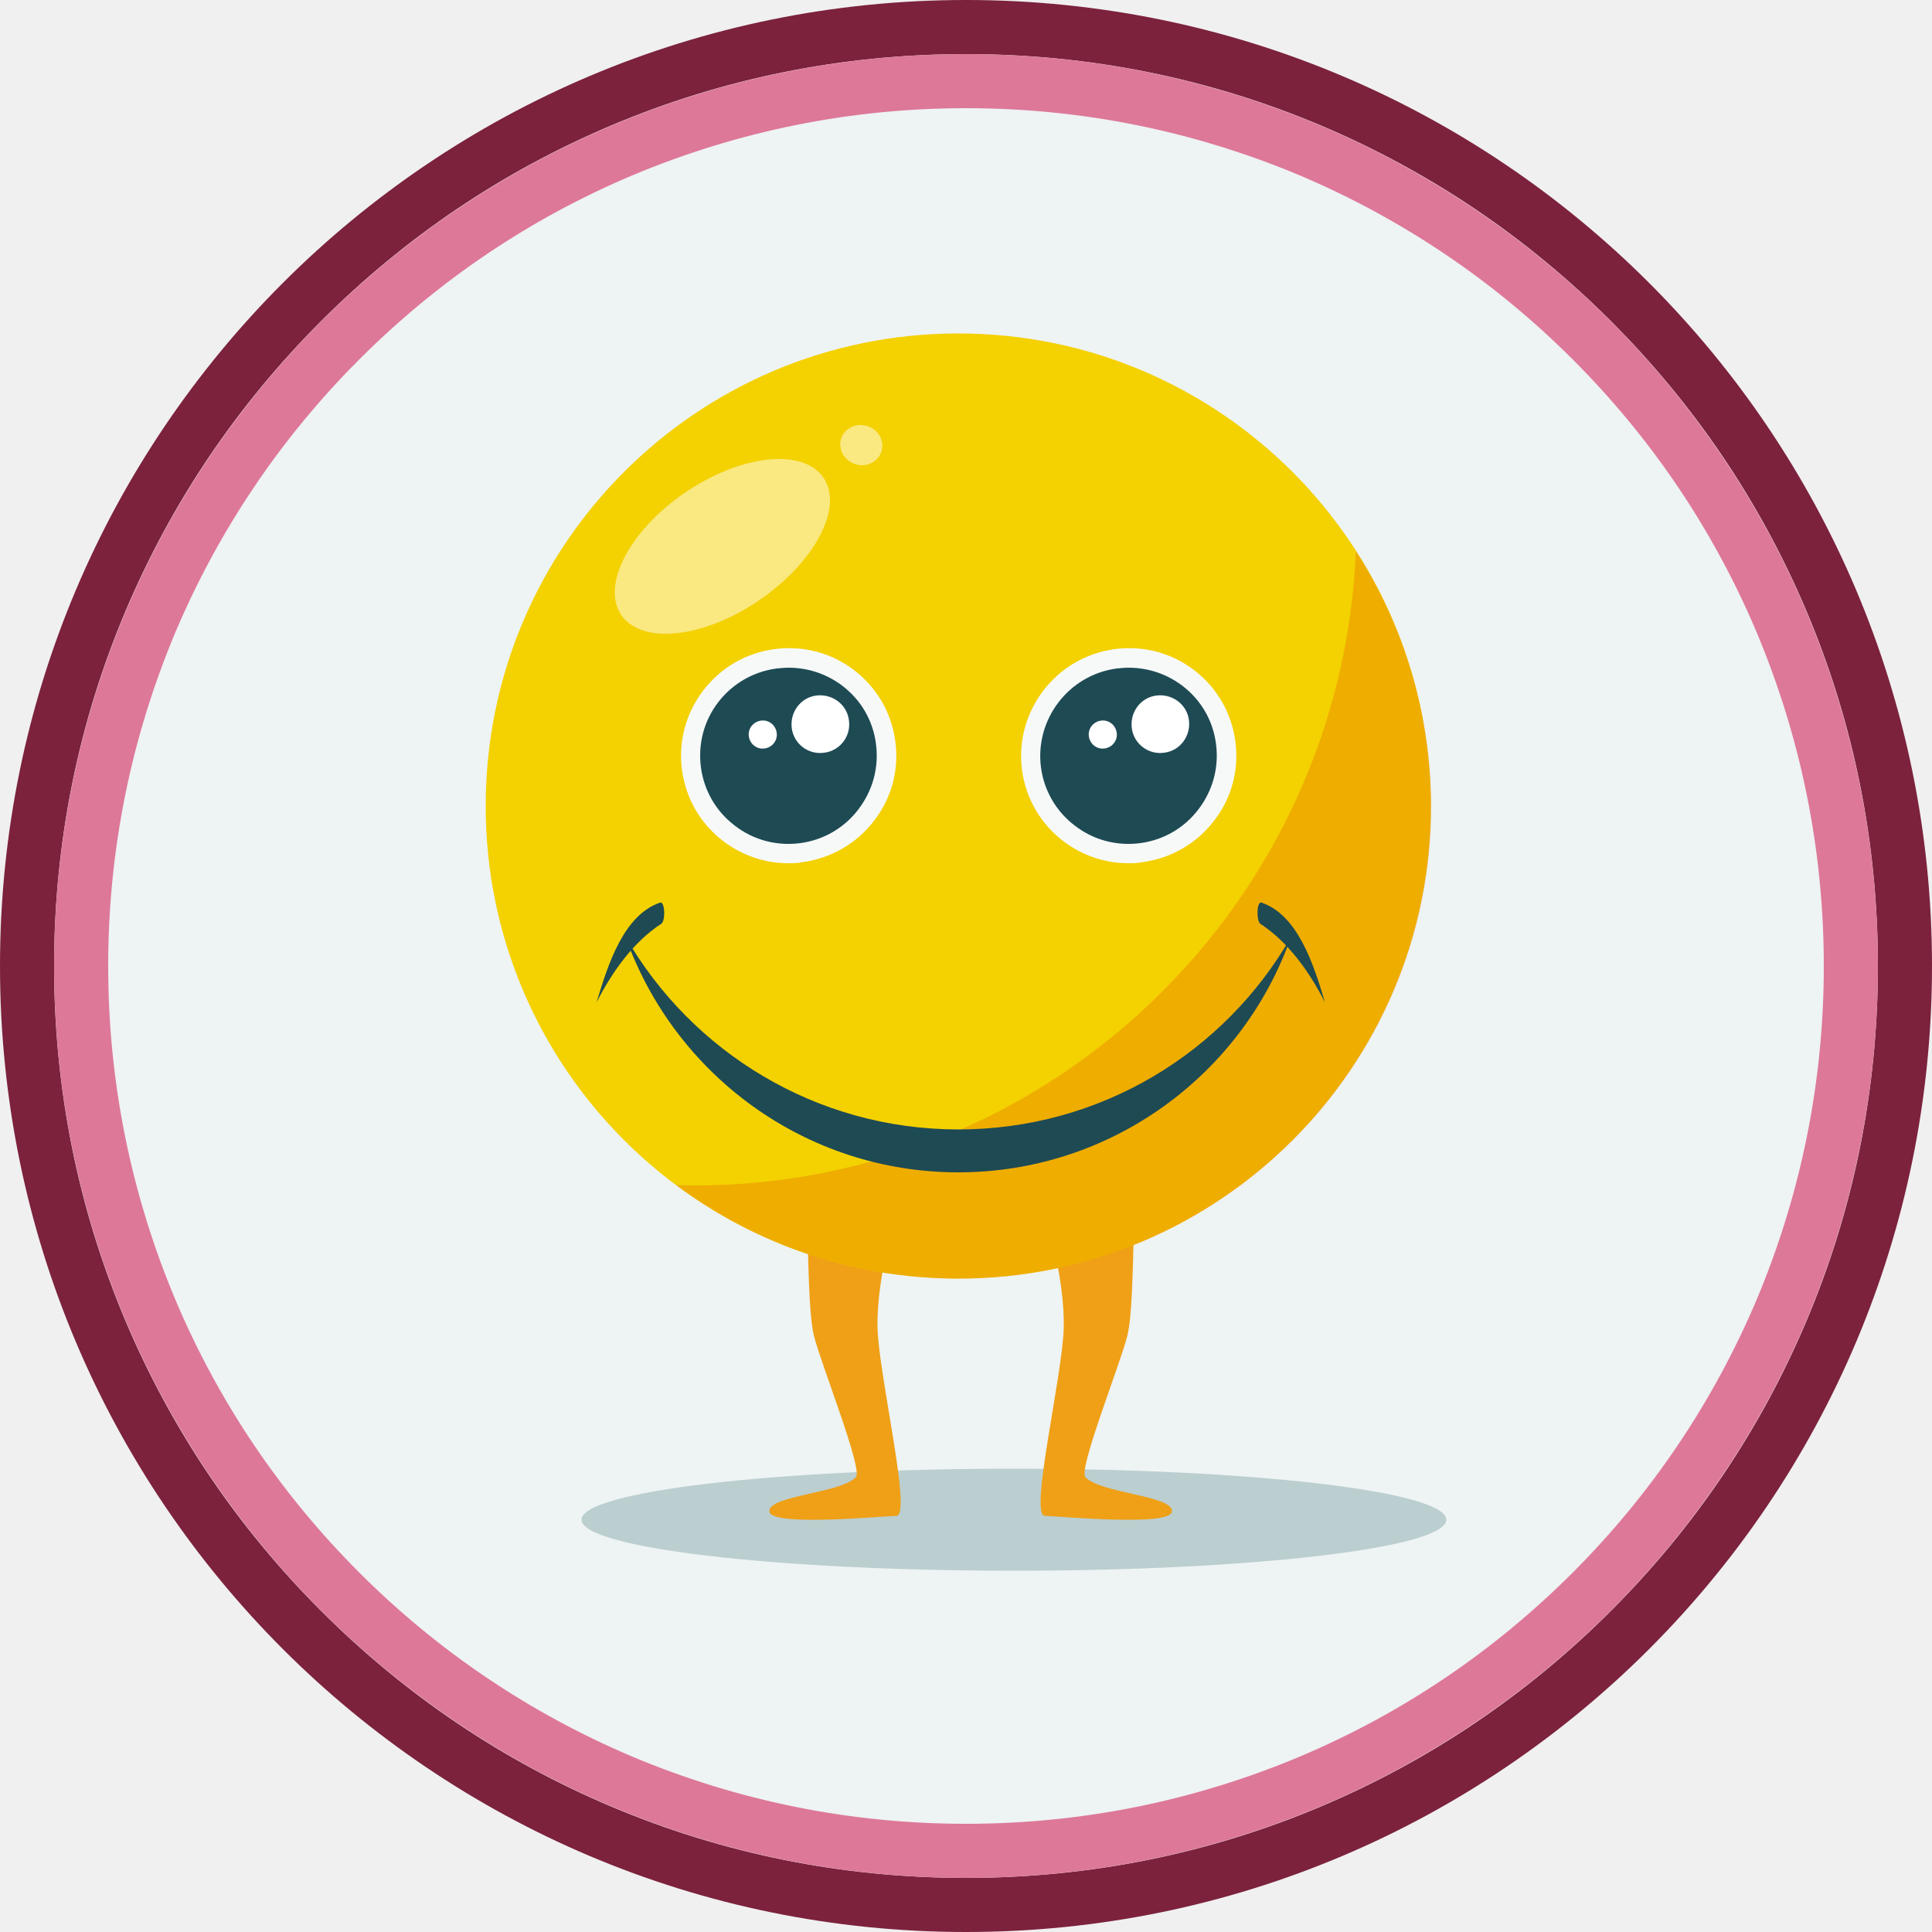
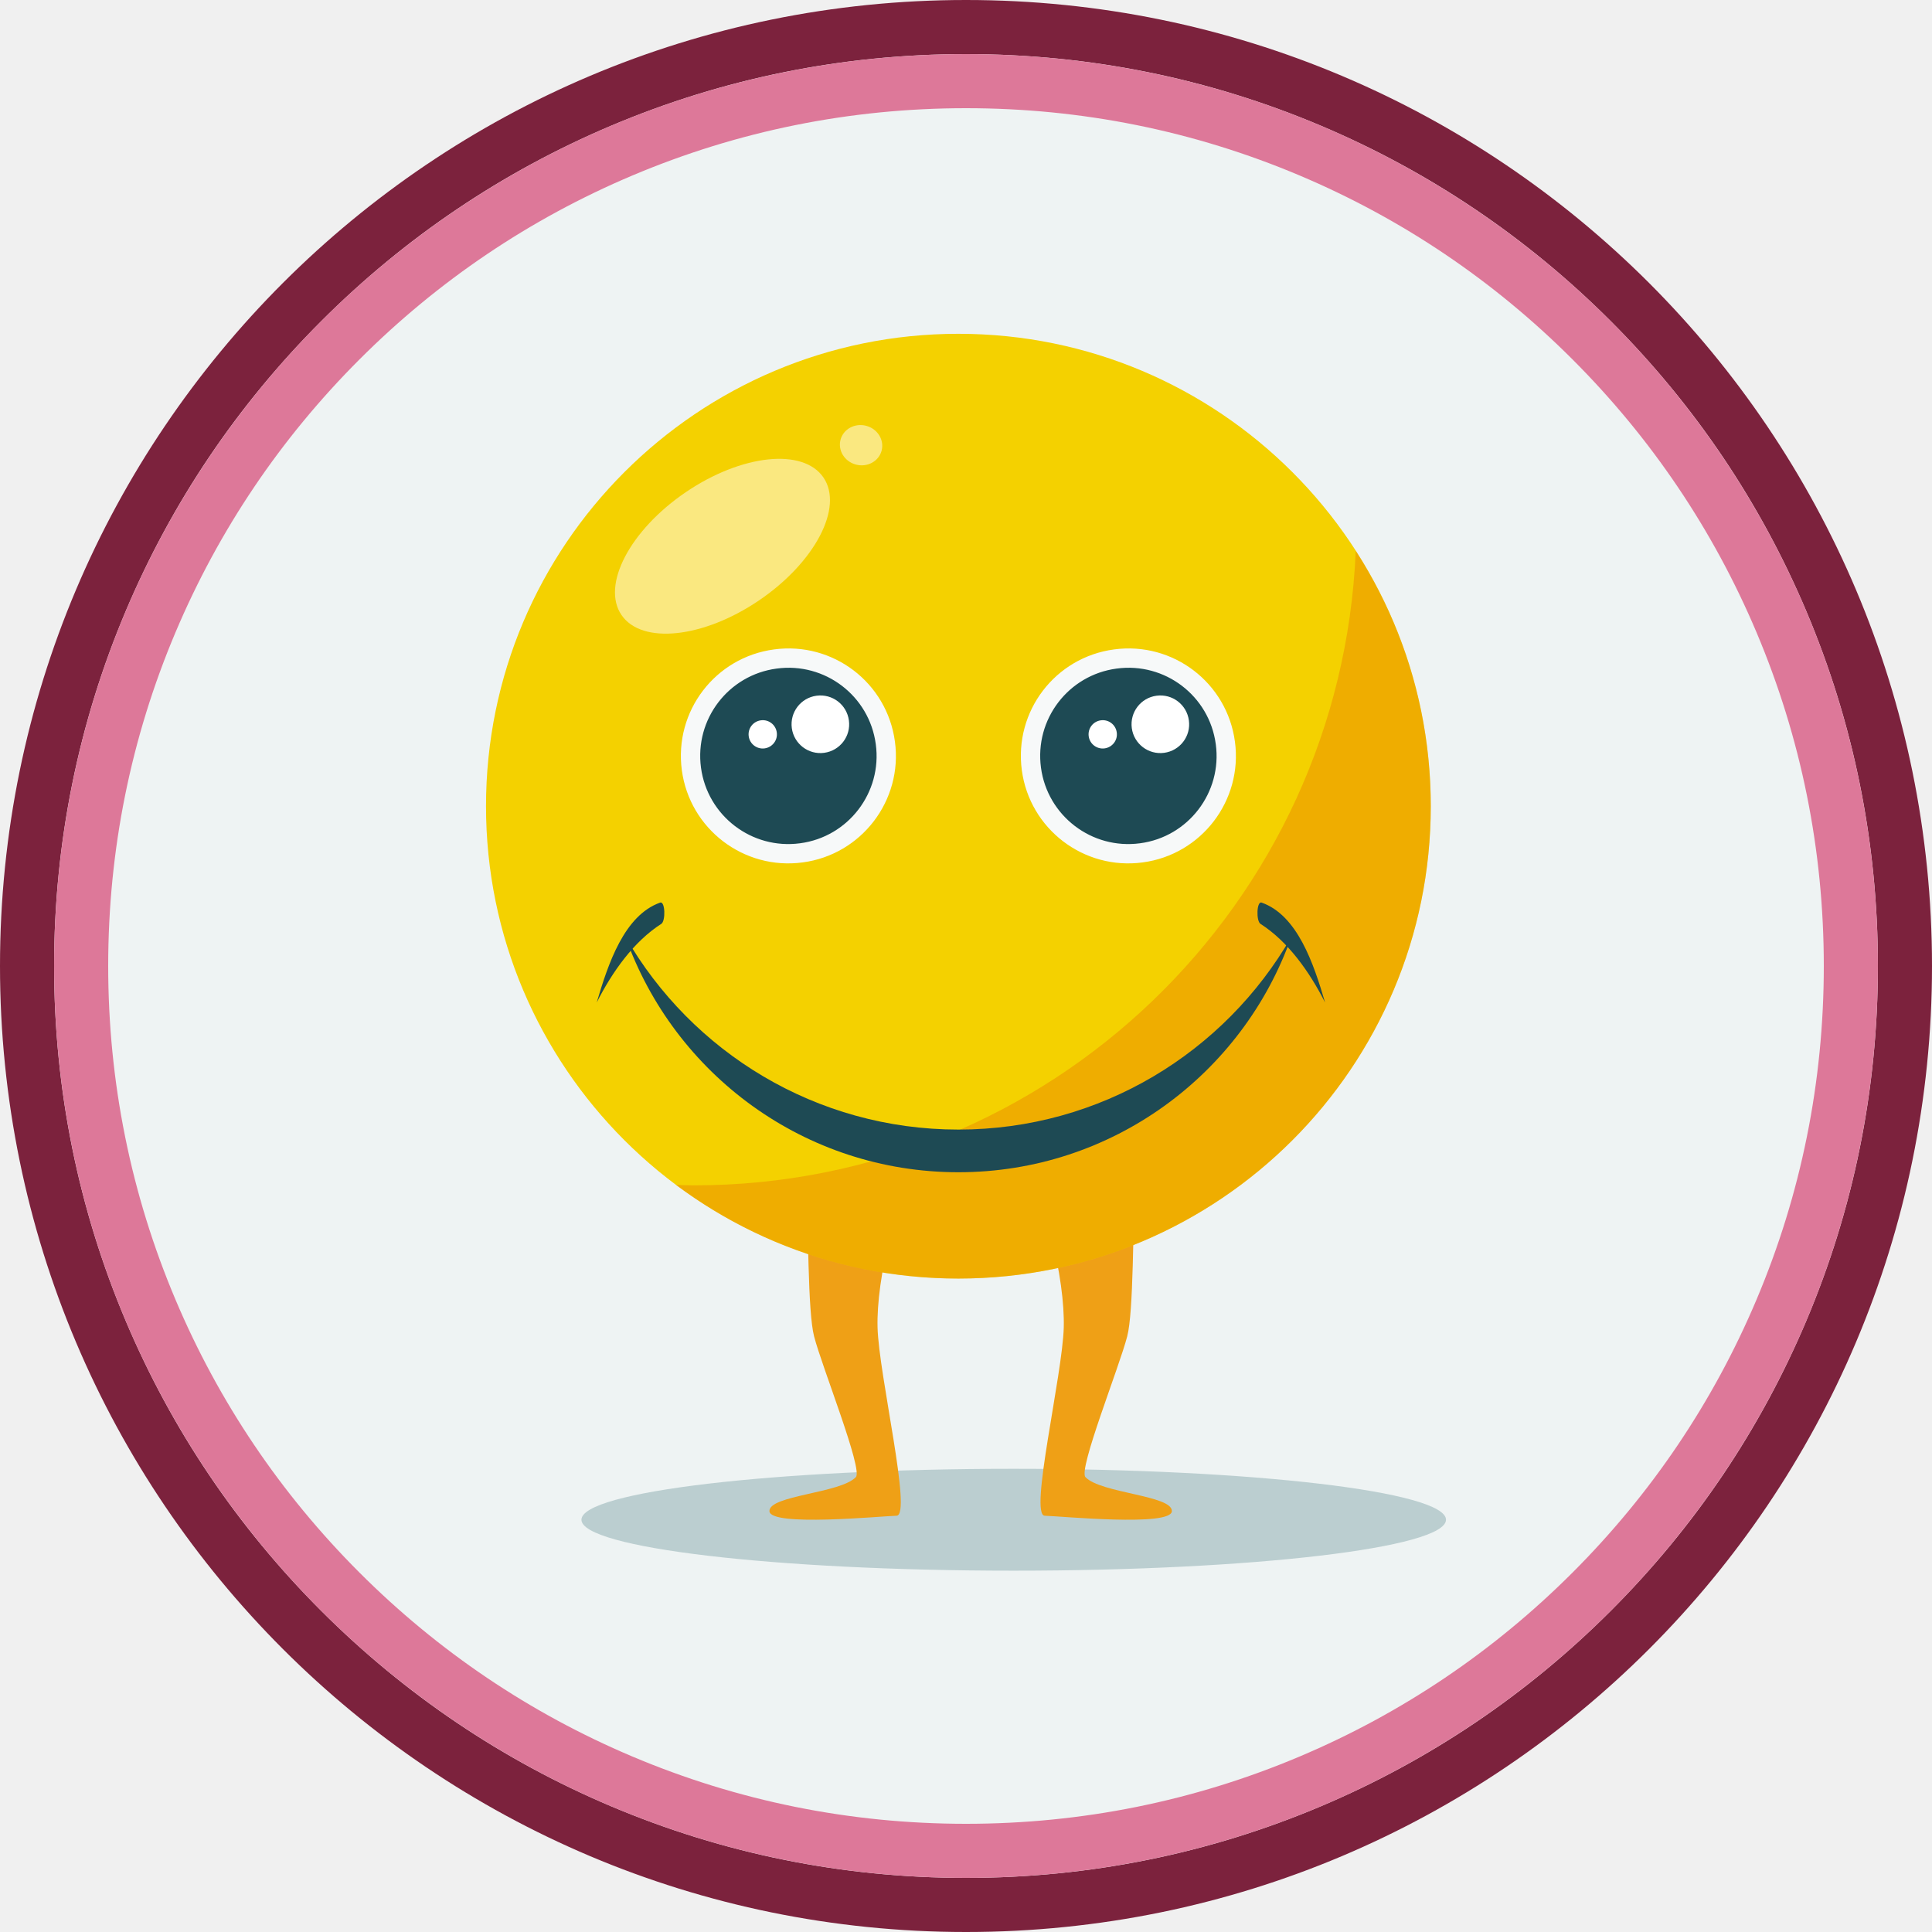
- <svg xmlns="http://www.w3.org/2000/svg" version="1.1" id="Graphics" x="0px" y="0px" viewBox="0 0 500 500" style="enable-background:new 0 0 500 500;" xml:space="preserve">
-   <style type="text/css">
- 	.st0{fill:#7C223D;}
- 	.st1{fill:#EEF3F3;}
- 	.st2{fill:#DD7899;}
- 	.st3{fill:#BBCED0;}
- 	.st4{fill:#EFA016;}
- 	.st5{fill:#F4D100;}
- 	.st6{fill:#1E4A54;}
- 	.st7{fill:#F7F9F9;}
- 	.st8{fill:#FFFFFF;}
- 	.st9{opacity:0.5;enable-background:new    ;}
- 	.st10{opacity:0.4;enable-background:new    ;}
- 	.st11{fill:#E87800;}
- </style>
+ <svg xmlns="http://www.w3.org/2000/svg" version="1.1" id="Graphics" x="0px" y="0px" viewBox="0 0 500 500" enable-background="new 0 0 500 500" xml:space="preserve">
  <g>
    <g>
      <g>
-         <g>
-           <path class="st0" d="M250,14c31.9,0,62.8,6.2,91.9,18.5c28.1,11.9,53.3,28.9,75,50.6c21.7,21.7,38.7,46.9,50.6,75      c12.3,29.1,18.5,60,18.5,91.9s-6.2,62.8-18.5,91.9c-11.9,28.1-28.9,53.3-50.6,75c-21.7,21.7-46.9,38.7-75,50.6      c-29.1,12.3-60,18.5-91.9,18.5s-62.8-6.2-91.9-18.5c-28.1-11.9-53.3-28.9-75-50.6c-21.7-21.7-38.7-46.9-50.6-75      C20.2,312.8,14,281.9,14,250s6.2-62.8,18.5-91.9c11.9-28.1,28.9-53.3,50.6-75c21.7-21.7,46.9-38.7,75-50.6      C187.2,20.2,218.1,14,250,14 M250,0C111.9,0,0,111.9,0,250s111.9,250,250,250s250-111.9,250-250S388.1,0,250,0L250,0z" />
-         </g>
+         <path fill="#7C223D" d="M250,14c31.866,0,62.771,6.238,91.857,18.54c28.101,11.886,53.341,28.904,75.02,50.583     c21.678,21.678,38.697,46.919,50.583,75.02C479.762,187.229,486,218.134,486,250s-6.238,62.771-18.54,91.857     c-11.886,28.101-28.904,53.341-50.583,75.02c-21.678,21.678-46.919,38.697-75.02,50.583C312.771,479.762,281.866,486,250,486     s-62.771-6.238-91.857-18.54c-28.101-11.886-53.341-28.904-75.02-50.583c-21.678-21.678-38.697-46.919-50.583-75.02     C20.238,312.771,14,281.866,14,250s6.238-62.771,18.54-91.857c11.886-28.101,28.904-53.341,50.583-75.02     c21.679-21.678,46.919-38.697,75.02-50.583C187.229,20.238,218.134,14,250,14 M250,0C111.93,0,0,111.93,0,250s111.93,250,250,250     s250-111.93,250-250S388.07,0,250,0L250,0z" />
      </g>
      <g>
-         <g>
-           <path class="st1" d="M250,479c-61.2,0-118.7-23.8-161.9-67.1C44.8,368.7,21,311.2,21,250c0-61.2,23.8-118.7,67.1-161.9      S188.8,21,250,21c61.2,0,118.7,23.8,161.9,67.1C455.2,131.3,479,188.8,479,250s-23.8,118.7-67.1,161.9      C368.7,455.2,311.2,479,250,479z" />
-         </g>
-         <g>
-           <path class="st2" d="M250,28c30,0,59,5.9,86.4,17.4C362.8,56.6,386.6,72.6,407,93s36.4,44.1,47.6,70.6      C466.1,191,472,220,472,250s-5.9,59-17.4,86.4c-11.2,26.4-27.2,50.2-47.6,70.6c-20.4,20.4-44.1,36.4-70.6,47.6      C309,466.1,280,472,250,472s-59-5.9-86.4-17.4c-26.4-11.2-50.2-27.2-70.6-47.6c-20.4-20.4-36.4-44.1-47.6-70.6      C33.9,309,28,280,28,250s5.9-59,17.4-86.4C56.6,137.2,72.6,113.4,93,93c20.4-20.4,44.1-36.4,70.6-47.6C191,33.9,220,28,250,28       M250,14C119.7,14,14,119.7,14,250c0,130.3,105.7,236,236,236c130.3,0,236-105.7,236-236C486,119.7,380.3,14,250,14L250,14z" />
-         </g>
+         <path fill="#EEF3F3" d="M250,479c-61.165,0-118.67-23.821-161.924-67.075C44.821,368.67,21,311.165,21,250     c0-61.164,23.821-118.67,67.076-161.924S188.836,21,250,21c61.165,0,118.67,23.821,161.925,67.076     C455.179,131.33,479,188.835,479,250s-23.821,118.67-67.075,161.925C368.67,455.179,311.165,479,250,479z" />
+         <path fill="#DD7899" d="M250,28c29.974,0,59.045,5.868,86.405,17.441c26.434,11.181,50.177,27.191,70.57,47.584     c20.393,20.393,36.403,44.137,47.584,70.57C466.132,190.956,472,220.026,472,250c0,29.974-5.868,59.045-17.441,86.405     c-11.181,26.434-27.191,50.177-47.584,70.57c-20.393,20.393-44.136,36.403-70.57,47.584C309.045,466.132,279.974,472,250,472     c-29.974,0-59.044-5.868-86.404-17.441c-26.434-11.181-50.177-27.191-70.57-47.584c-20.393-20.393-36.403-44.137-47.584-70.57     C33.868,309.045,28,279.974,28,250c0-29.974,5.868-59.044,17.441-86.404c11.181-26.434,27.191-50.177,47.584-70.57     s44.137-36.403,70.57-47.584C190.956,33.868,220.026,28,250,28 M250,14C119.669,14,14,119.669,14,250     c0,130.332,105.669,236,236,236c130.332,0,236-105.668,236-236C486,119.669,380.332,14,250,14L250,14z" />
      </g>
    </g>
    <g>
      <g>
+         <path fill="#BBCED0" d="M262.354,406.491c61.781,0,111.867-5.903,111.867-13.186c0-7.279-50.086-13.182-111.867-13.182     c-61.787,0-111.877,5.902-111.877,13.182C150.477,400.588,200.567,406.491,262.354,406.491" />
+         <path fill="#EFA016" d="M208.628,298.365c0.54,20.527,0.435,41.188,2.054,47.472c2.053,7.97,12.703,34.451,10.814,36.44     c-3.999,4.209-22.472,4.695-22.366,8.8c0.109,4.106,28.794,1.302,32.898,1.194c4.105-0.107-4.595-36.417-4.919-48.733     c-0.32-12.315,4.541-34.645,14.373-51.334C244.612,286.896,208.628,298.365,208.628,298.365" />
+         <path fill="#EFA016" d="M293.779,298.365c-0.54,20.527-0.435,41.188-2.054,47.472c-2.053,7.97-12.699,34.451-10.814,36.44     c4,4.209,22.476,4.695,22.367,8.8c-0.11,4.106-28.793,1.302-32.897,1.194c-4.106-0.107,4.597-36.417,4.919-48.733     c0.32-12.315-4.539-34.645-14.375-51.334C257.797,286.896,293.779,298.365,293.779,298.365" />
        <g>
-           <path class="st3" d="M262.4,406.5c61.8,0,111.9-5.9,111.9-13.2c0-7.3-50.1-13.2-111.9-13.2c-61.8,0-111.9,5.9-111.9,13.2      C150.5,400.6,200.6,406.5,262.4,406.5" />
-         </g>
-         <g>
-           <path class="st4" d="M208.6,298.4c0.5,20.5,0.4,41.2,2.1,47.5c2.1,8,12.7,34.5,10.8,36.4c-4,4.2-22.5,4.7-22.4,8.8      c0.1,4.1,28.8,1.3,32.9,1.2s-4.6-36.4-4.9-48.7c-0.3-12.3,4.5-34.6,14.4-51.3C244.6,286.9,208.6,298.4,208.6,298.4" />
-         </g>
-         <g>
-           <path class="st4" d="M293.8,298.4c-0.5,20.5-0.4,41.2-2.1,47.5c-2.1,8-12.7,34.5-10.8,36.4c4,4.2,22.5,4.7,22.4,8.8      c-0.1,4.1-28.8,1.3-32.9,1.2c-4.1-0.1,4.6-36.4,4.9-48.7c0.3-12.3-4.5-34.6-14.4-51.3C257.8,286.9,293.8,298.4,293.8,298.4" />
-         </g>
-         <g>
-           <g>
-             <circle class="st5" cx="248" cy="208.6" r="122.3" />
-           </g>
+           <circle fill="#F4D100" cx="248.031" cy="208.638" r="122.252" />
          <g>
            <g id="Eye_27_">
              <g>
-                 <g>
-                   <path class="st6" d="M317.1,192.3c-1.9-13.9-14.6-23.6-28.5-21.7c-13.9,1.8-23.6,14.6-21.7,28.4          c1.9,13.9,14.6,23.6,28.5,21.7C309.2,218.9,319,206.1,317.1,192.3z" />
-                 </g>
+                 <path fill="#1E4A54" d="M317.122,192.269c-1.855-13.903-14.61-23.602-28.474-21.719         c-13.864,1.849-23.576,14.556-21.724,28.446c1.854,13.85,14.598,23.59,28.47,21.72         C309.245,218.884,318.999,206.102,317.122,192.269z" />
              </g>
              <g>
-                 <g>
-                   <path class="st7" d="M292,223.4c-6.1,0-11.9-2-16.8-5.7c-5.9-4.5-9.7-11-10.7-18.4c-2-15.2,8.7-29.2,23.9-31.3          c7.4-1,14.7,0.9,20.6,5.4c5.9,4.5,9.7,11,10.7,18.4c1,7.4-0.9,14.7-5.5,20.6c-4.5,5.9-11.1,9.7-18.4,10.7          C294.5,223.4,293.2,223.4,292,223.4z M292.1,172.8c-1,0-2.1,0.1-3.1,0.2c-12.5,1.7-21.2,13.2-19.6,25.6          c0.8,6,3.9,11.4,8.8,15.1c4.8,3.7,10.8,5.3,16.9,4.5c6-0.8,11.4-3.9,15.1-8.8c3.7-4.9,5.3-10.8,4.5-16.9l0,0          c-0.8-6.1-3.9-11.4-8.8-15.1C301.9,174.4,297.1,172.8,292.1,172.8z" />
-                 </g>
+                 <path fill="none" stroke="#F7F9F9" stroke-width="5" stroke-miterlimit="10" d="M317.122,192.269         c-1.855-13.903-14.61-23.602-28.474-21.719c-13.864,1.849-23.576,14.556-21.724,28.446c1.854,13.85,14.598,23.59,28.47,21.72         C309.245,218.884,318.999,206.102,317.122,192.269z" />
              </g>
            </g>
            <g id="Eye_26_">
              <g>
-                 <g>
-                   <path class="st8" d="M307.7,186.4c-0.5-4.1-4.3-6.9-8.4-6.4c-4.1,0.5-6.9,4.3-6.4,8.4c0.5,4.1,4.3,7,8.4,6.4          C305.4,194.3,308.2,190.5,307.7,186.4z" />
-                 </g>
+                 <path fill="#FFFFFF" d="M307.682,186.45c-0.539-4.09-4.291-6.95-8.381-6.398c-4.079,0.544-6.935,4.288-6.393,8.379         c0.545,4.082,4.299,6.951,8.386,6.398C305.37,194.28,308.243,190.527,307.682,186.45z" />
              </g>
            </g>
            <g id="Eye_25_">
              <g>
-                 <g>
-                   <path class="st8" d="M289,189.6c-0.3-2-2.1-3.4-4.1-3.1c-2,0.3-3.4,2.1-3.1,4.1c0.3,2,2.1,3.4,4.1,3.1          C287.9,193.4,289.3,191.6,289,189.6z" />
-                 </g>
+                 <path fill="#FFFFFF" d="M289.016,189.563c-0.264-2.015-2.111-3.42-4.115-3.144c-2.012,0.267-3.416,2.102-3.148,4.121         c0.269,2.007,2.113,3.409,4.121,3.141C287.878,193.407,289.297,191.561,289.016,189.563z" />
              </g>
            </g>
          </g>
          <g>
            <g id="Eye_24_">
              <g>
-                 <g>
-                   <path class="st6" d="M229.1,192.3c-1.9-13.9-14.6-23.6-28.5-21.7c-13.9,1.8-23.6,14.6-21.7,28.4          c1.9,13.9,14.6,23.6,28.5,21.7C221.3,218.9,231,206.1,229.1,192.3z" />
-                 </g>
+                 <path fill="#1E4A54" d="M229.131,192.269c-1.853-13.903-14.607-23.602-28.471-21.719         c-13.863,1.849-23.577,14.556-21.724,28.446c1.853,13.85,14.599,23.59,28.468,21.72         C221.256,218.884,231.009,206.102,229.131,192.269z" />
              </g>
              <g>
-                 <g>
-                   <path class="st7" d="M204,223.4c-6.1,0-11.9-2-16.8-5.7c-5.9-4.5-9.7-11-10.7-18.4c-1-7.4,1-14.7,5.5-20.6          c4.5-5.9,11-9.7,18.4-10.7c7.4-1,14.7,0.9,20.6,5.4c5.9,4.5,9.7,11,10.7,18.4l0,0c1,7.4-0.9,14.7-5.5,20.6          c-4.5,5.9-11.1,9.7-18.4,10.7C206.5,223.4,205.2,223.4,204,223.4z M204.1,172.8c-1,0-2.1,0.1-3.1,0.2          c-6,0.8-11.4,3.9-15.1,8.7c-3.7,4.8-5.3,10.8-4.5,16.9c0.8,6,3.9,11.4,8.8,15.1c4.8,3.7,10.8,5.3,16.9,4.5          c6-0.8,11.4-3.9,15.1-8.8c3.7-4.9,5.3-10.8,4.5-16.9l0,0c-0.8-6.1-3.9-11.4-8.8-15.1C213.9,174.4,209.1,172.8,204.1,172.8z" />
-                 </g>
+                 <path fill="none" stroke="#F7F9F9" stroke-width="5" stroke-miterlimit="10" d="M229.131,192.269         c-1.853-13.903-14.607-23.602-28.471-21.719c-13.863,1.849-23.577,14.556-21.724,28.446         c1.853,13.85,14.599,23.59,28.468,21.72C221.256,218.884,231.009,206.102,229.131,192.269z" />
              </g>
            </g>
            <g id="Eye_23_">
              <g>
-                 <g>
-                   <path class="st8" d="M219.7,186.4c-0.5-4.1-4.3-6.9-8.4-6.4c-4.1,0.5-6.9,4.3-6.4,8.4c0.5,4.1,4.3,7,8.4,6.4          C217.4,194.3,220.3,190.5,219.7,186.4z" />
-                 </g>
+                 <path fill="#FFFFFF" d="M219.694,186.45c-0.537-4.09-4.291-6.95-8.379-6.398c-4.08,0.544-6.938,4.288-6.395,8.379         c0.547,4.082,4.299,6.951,8.385,6.398C217.381,194.28,220.254,190.527,219.694,186.45z" />
              </g>
            </g>
            <g id="Eye_20_">
              <g>
-                 <g>
-                   <path class="st8" d="M201,189.6c-0.3-2-2.1-3.4-4.1-3.1c-2,0.3-3.4,2.1-3.1,4.1c0.3,2,2.1,3.4,4.1,3.1          C199.9,193.4,201.3,191.6,201,189.6z" />
-                 </g>
+                 <path fill="#FFFFFF" d="M201.03,189.563c-0.266-2.015-2.113-3.42-4.117-3.144c-2.012,0.267-3.418,2.102-3.148,4.121         c0.271,2.007,2.114,3.409,4.121,3.141C199.889,193.407,201.31,191.561,201.03,189.563z" />
              </g>
            </g>
          </g>
-           <g class="st9">
-             <path class="st8" d="M213.1,123.6c-5.3-7.7-21.2-6-35.7,3.8c-14.4,9.8-21.9,24-16.6,31.8c5.3,7.7,21.2,6,35.6-3.8       C210.9,145.5,218.4,131.3,213.1,123.6z" />
-           </g>
-           <g class="st9">
-             <path class="st8" d="M228.2,116.6c0.7-2.8-1.1-5.7-4-6.4c-2.9-0.8-5.9,0.8-6.6,3.6c-0.7,2.8,1.1,5.6,4,6.4       C224.5,121,227.4,119.4,228.2,116.6z" />
-           </g>
-           <g class="st10">
-             <path class="st11" d="M350.9,142.6c-3.8,91.3-79,164.2-171.3,164.2c-1.5,0-3.1-0.1-4.6-0.1c20.4,15.2,45.7,24.2,73.1,24.2       c67.5,0,122.3-54.7,122.3-122.3C370.3,184.3,363.1,161.6,350.9,142.6z" />
-           </g>
+           <ellipse transform="matrix(0.8268 -0.5626 0.5626 0.8268 -47.1396 129.6692)" opacity="0.5" fill="#FFFFFF" cx="186.961" cy="141.37" rx="31.614" ry="16.909" />
+           <ellipse transform="matrix(0.2562 -0.9666 0.9666 0.2562 54.3959 301.0997)" opacity="0.5" fill="#FFFFFF" cx="222.842" cy="115.205" rx="5.191" ry="5.501" />
+           <path opacity="0.4" fill="#E87800" d="M350.864,142.563c-3.816,91.328-79.029,164.205-171.295,164.205      c-1.549,0-3.079-0.077-4.622-0.118c20.388,15.227,45.683,24.242,73.084,24.242c67.519,0,122.253-54.734,122.253-122.254      C370.284,184.288,363.135,161.621,350.864,142.563z" />
        </g>
      </g>
-       <g>
-         <path class="st6" d="M248,292.3c-36.8,0-69-20.1-86.1-49.8c12.6,35.5,46.4,60.9,86.1,60.9s73.6-25.4,86.1-60.9     C317,272.3,284.9,292.3,248,292.3z" />
-       </g>
-       <g>
-         <path class="st6" d="M326.2,239.1c7.1,4.6,12.7,12.4,16.7,20.3c-3-10.1-7.1-22.6-16.4-25.8C325.2,233.1,325.1,238.4,326.2,239.1z     " />
-       </g>
-       <g>
-         <path class="st6" d="M171.1,239.1c-7.1,4.6-12.7,12.4-16.7,20.3c3-10.1,7.1-22.6,16.4-25.8C172.1,233.1,172.3,238.4,171.1,239.1z     " />
-       </g>
+       <path fill="#1E4A54" d="M248.031,292.334c-36.841,0-68.996-20.055-86.148-49.842c12.55,35.47,46.378,60.883,86.148,60.883    s73.598-25.413,86.148-60.884C317.028,272.279,284.872,292.334,248.031,292.334z" />
+       <path fill="#1E4A54" d="M326.214,239.096c7.125,4.555,12.695,12.41,16.713,20.342c-2.967-10.071-7.141-22.567-16.418-25.846    C325.211,233.133,325.053,238.354,326.214,239.096z" />
+       <path fill="#1E4A54" d="M171.145,239.096c-7.125,4.555-12.695,12.41-16.713,20.342c2.967-10.071,7.141-22.567,16.418-25.846    C172.149,233.133,172.306,238.354,171.145,239.096z" />
    </g>
  </g>
+   <g>
+ </g>
+   <g>
+ </g>
+   <g>
+ </g>
+   <g>
+ </g>
+   <g>
+ </g>
+   <g>
+ </g>
+   <g>
+ </g>
+   <g>
+ </g>
+   <g>
+ </g>
+   <g>
+ </g>
+   <g>
+ </g>
+   <g>
+ </g>
+   <g>
+ </g>
+   <g>
+ </g>
+   <g>
+ </g>
</svg>
